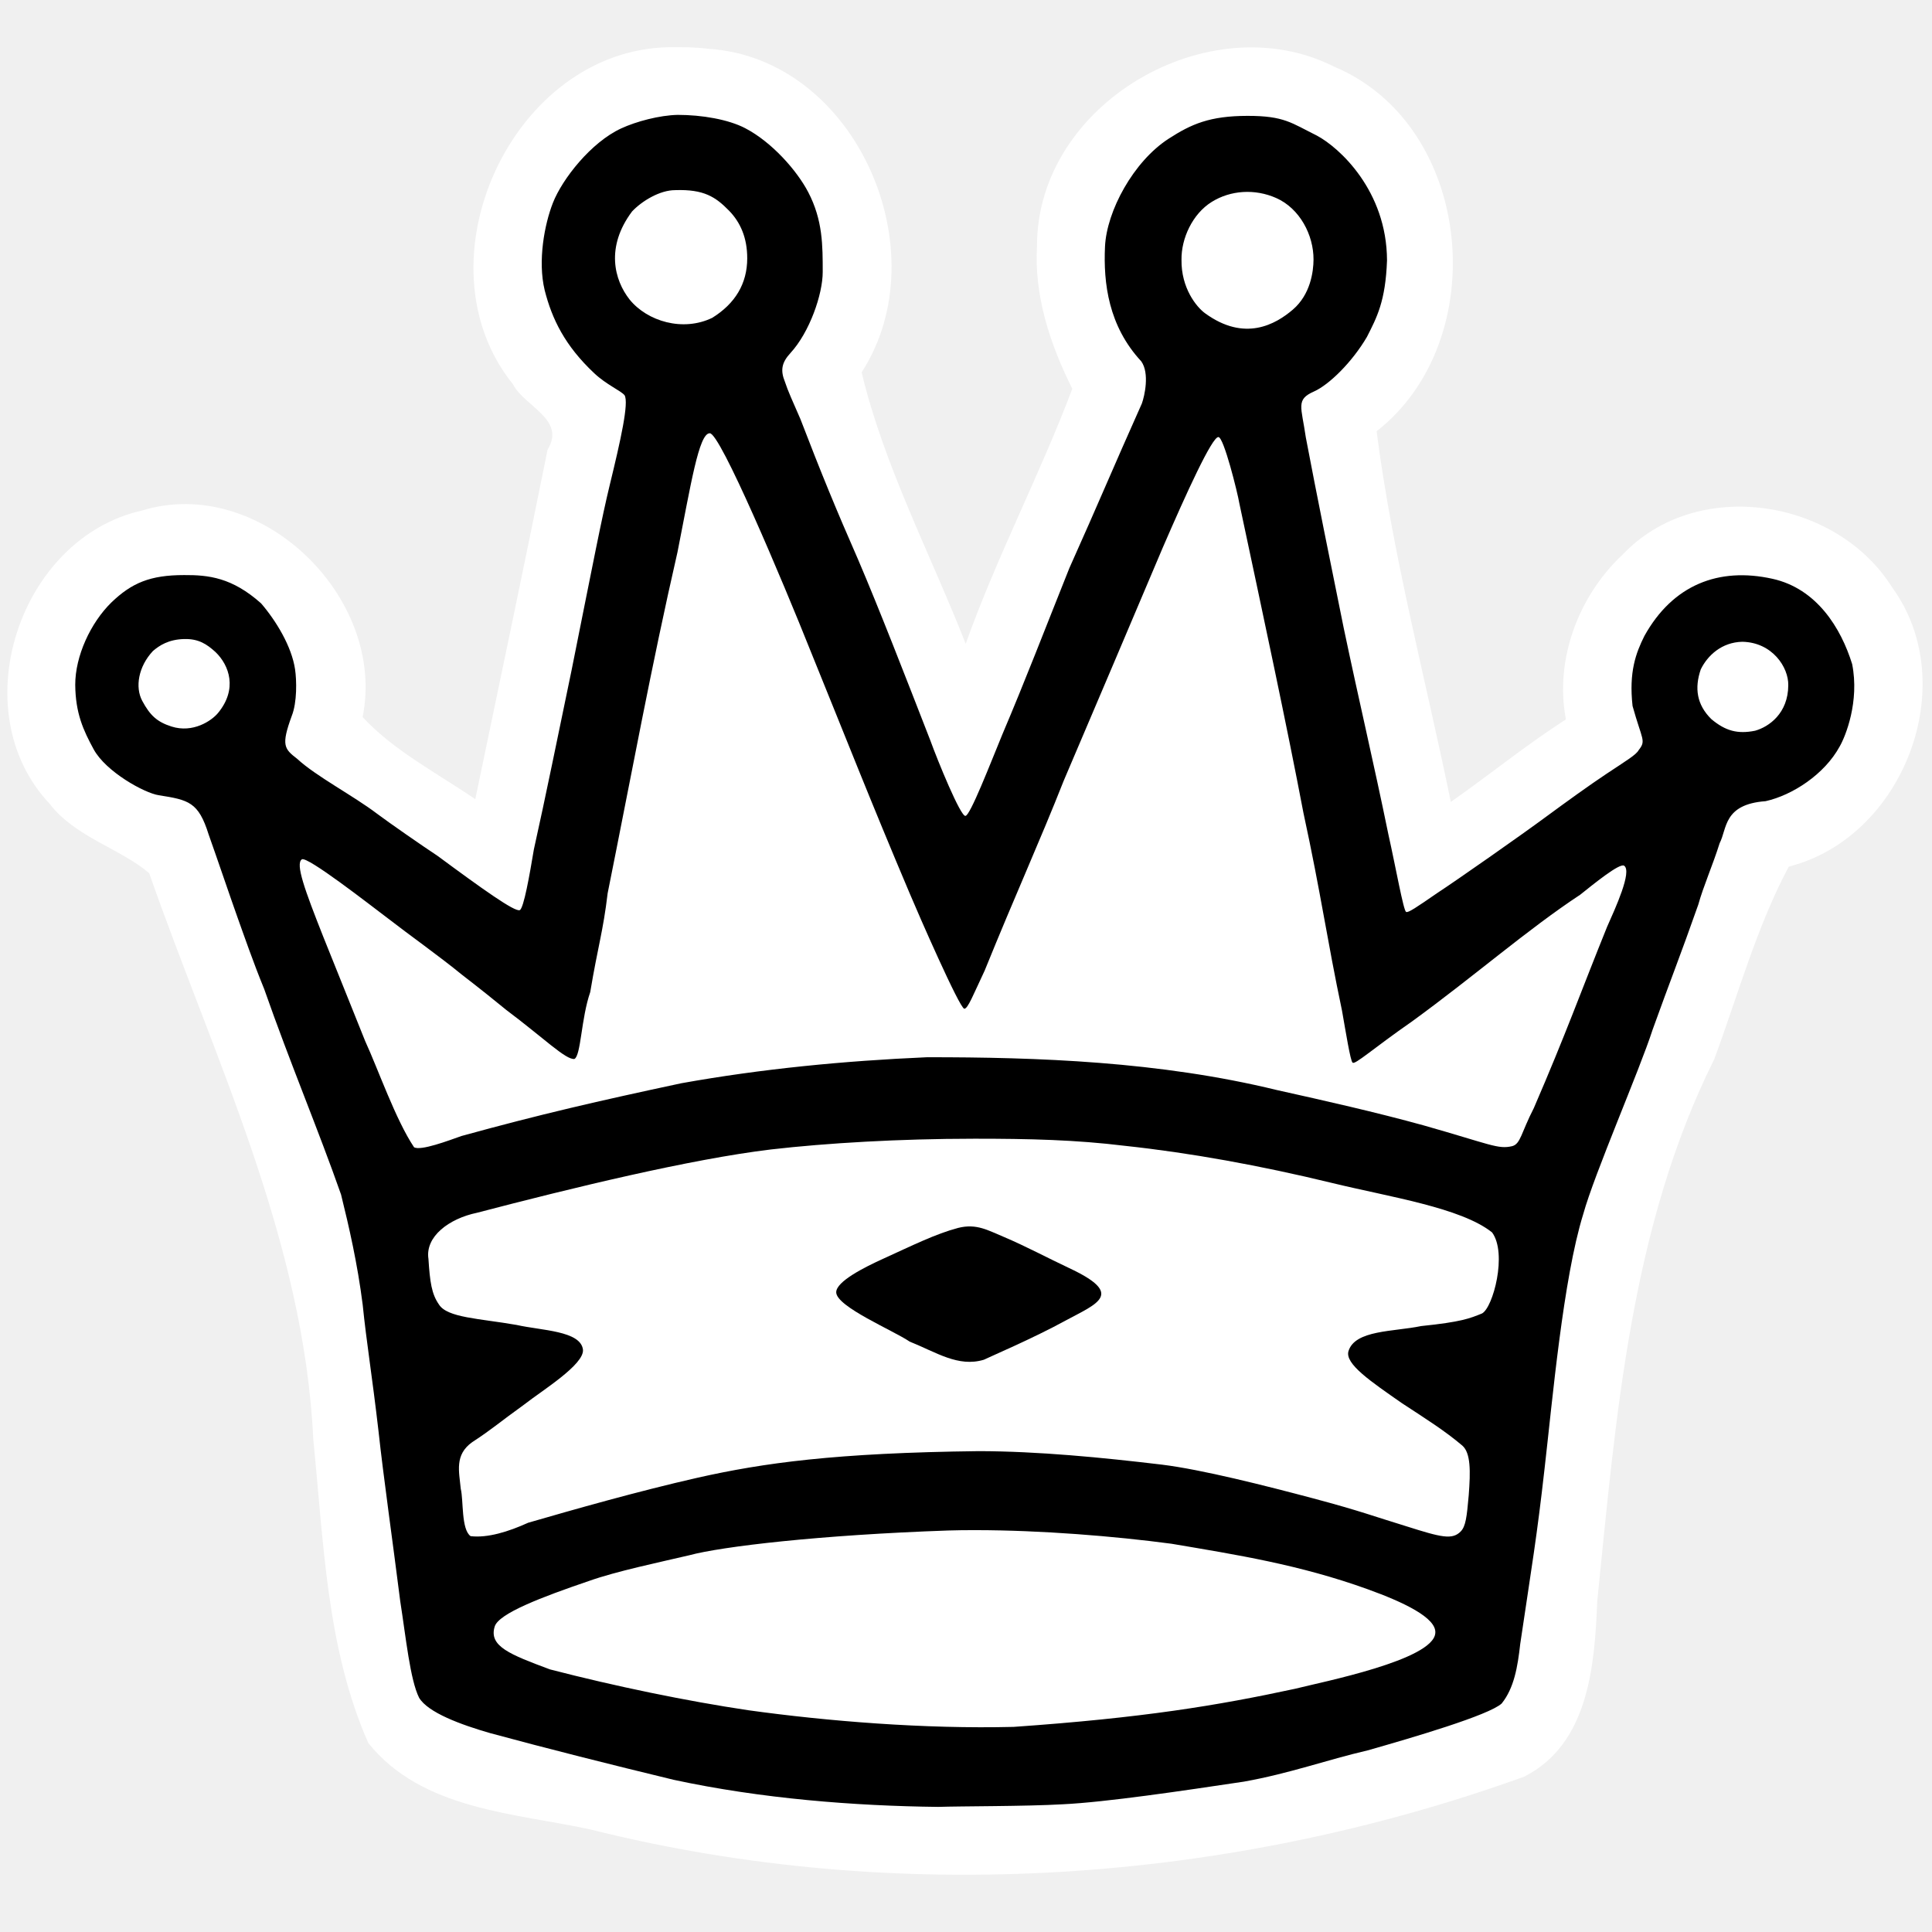
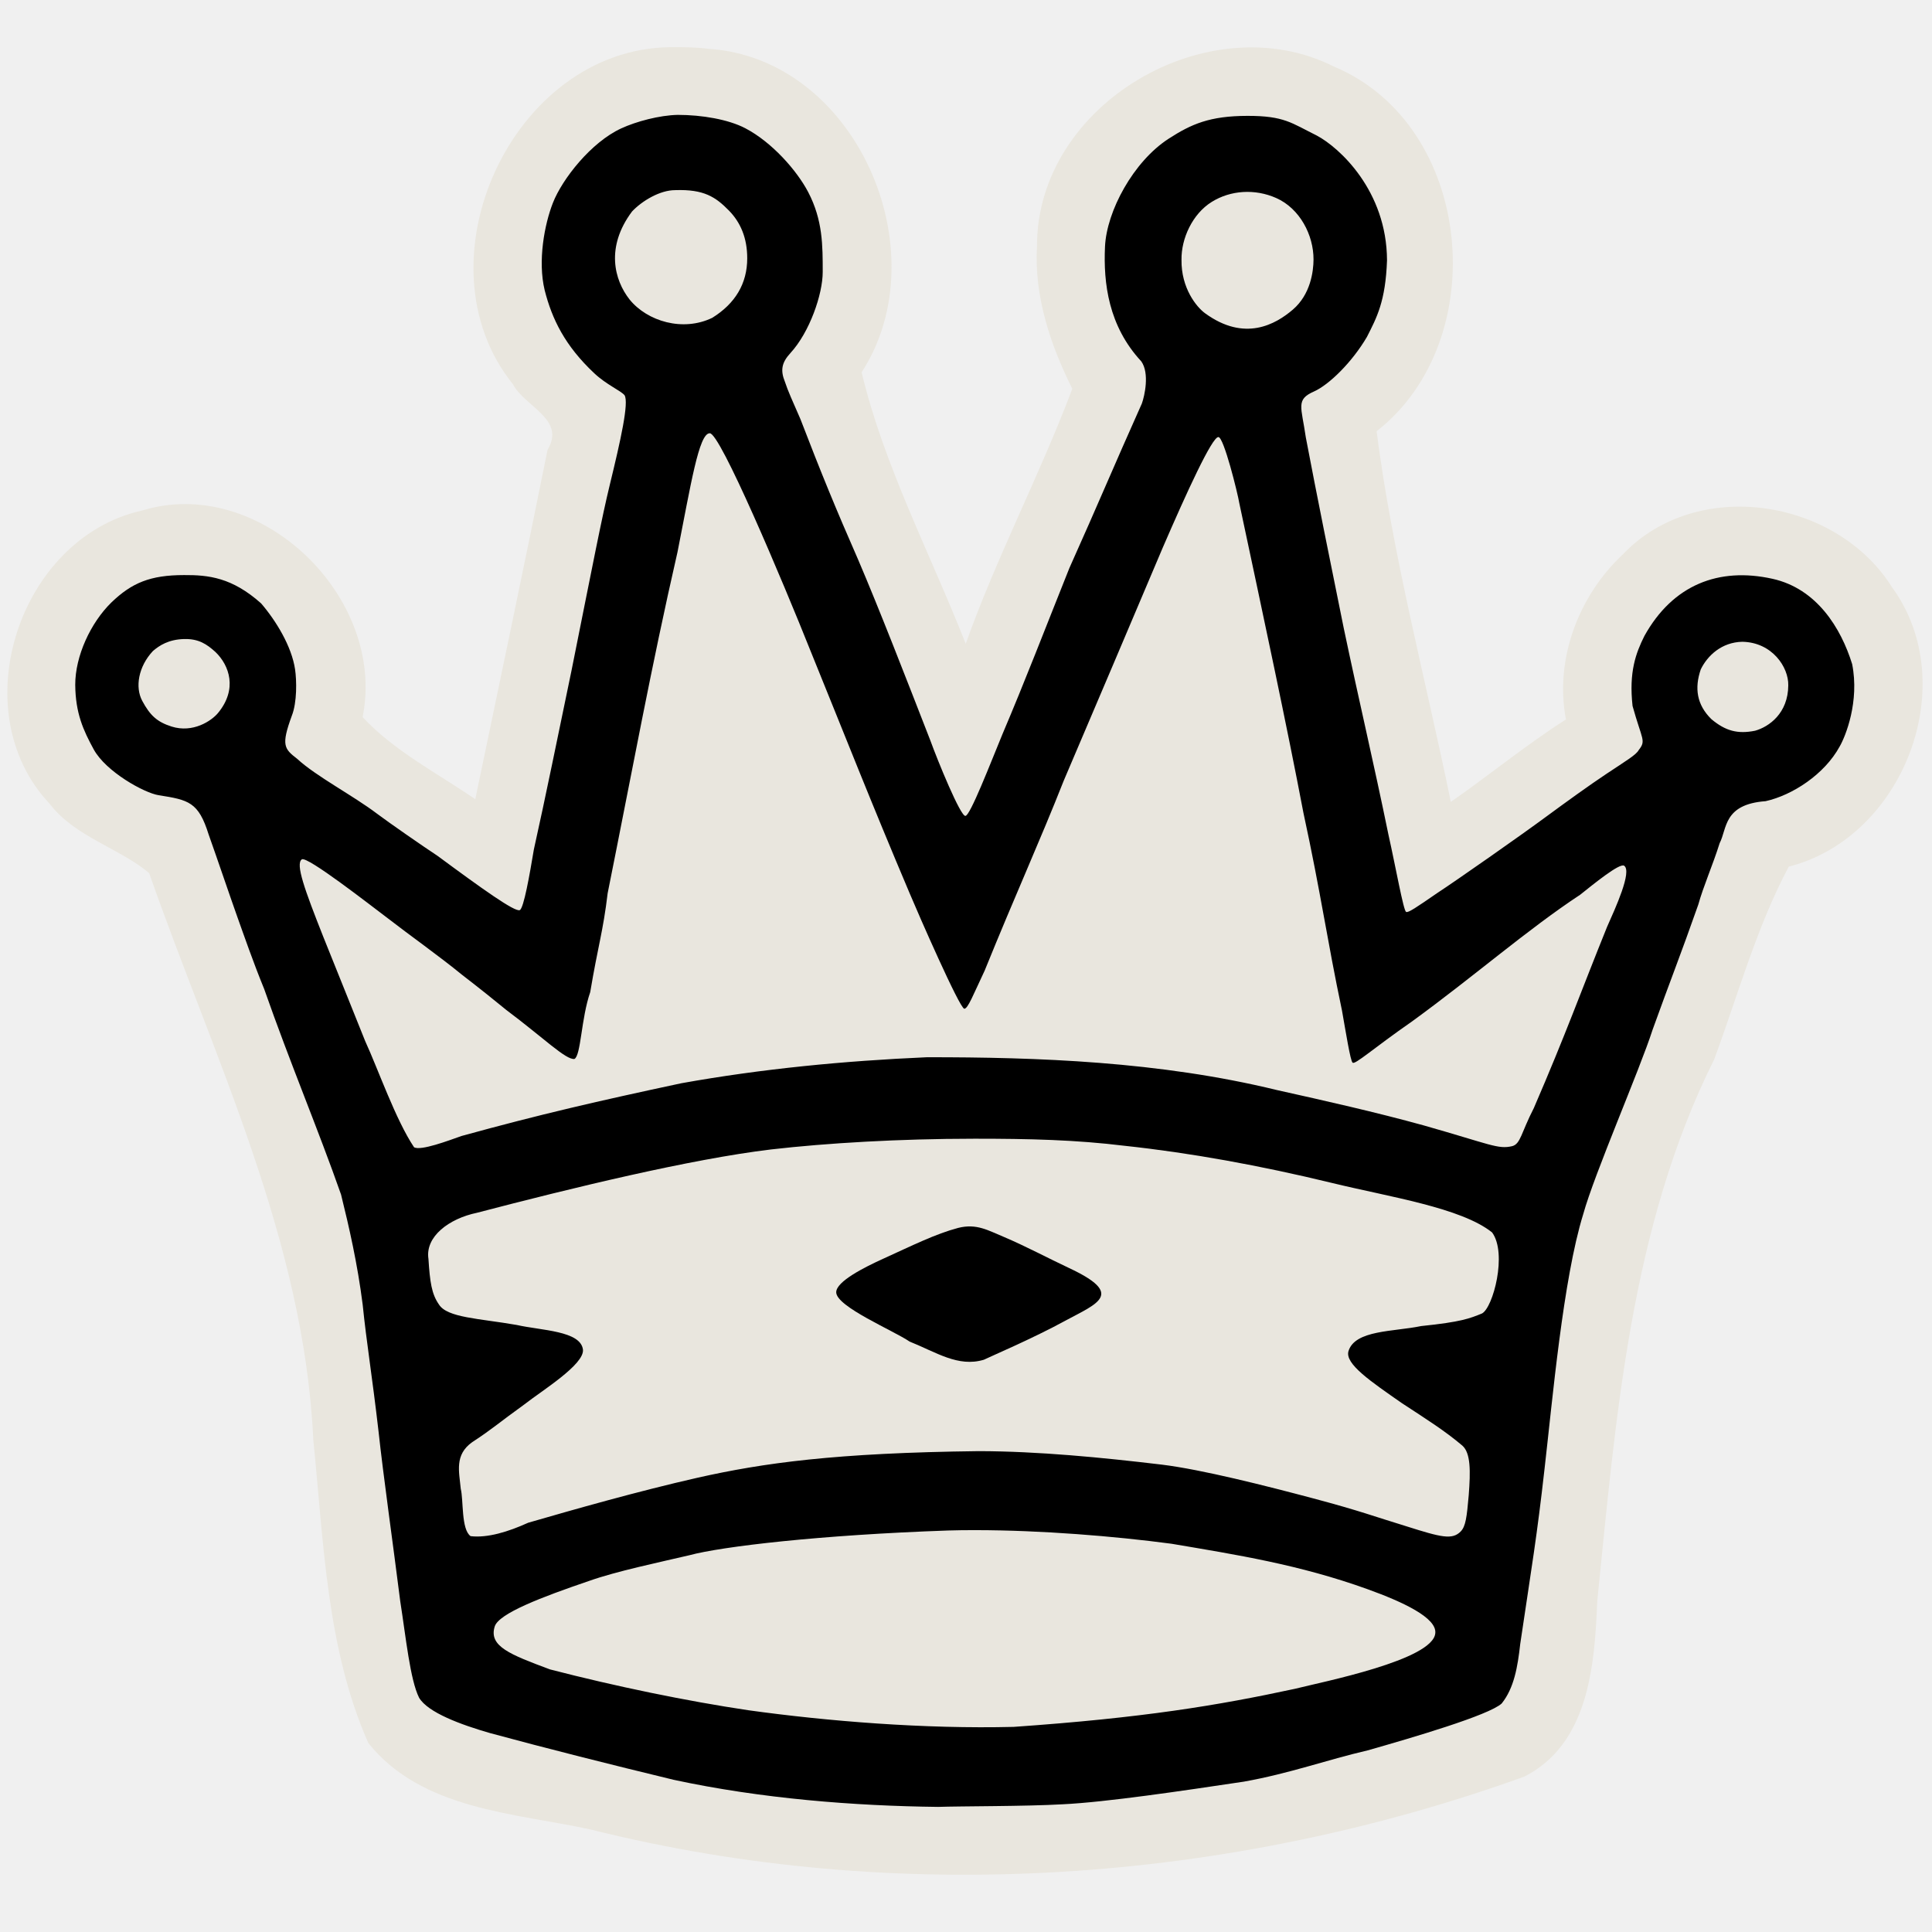
<svg xmlns="http://www.w3.org/2000/svg" version="1.0" width="300pt" height="300pt" viewBox="0 0 300 300" preserveAspectRatio="xMidYMid meet" id="svg2">
  <defs id="defs12" />
-   <path style="display:inline;fill:#ffffff;fill-opacity:1;stroke-width:0.665" d="M 103.946,7.329 C 79.527,7.696 64.413,40.71 79.631,59.641 c 1.845,3.536 8.284,5.444 5.394,10.195 C 81.386,87.945 77.572,106.017 73.801,124.098 67.877,120.044 61.134,116.565 56.309,111.35 60.058,92.761 40.391,73.652 22.063,79.272 2.972,83.53 -5.891,110.389 7.705,124.805 c 3.939,5.166 10.974,6.948 15.458,10.777 10.086,28.795 24.052,56.971 25.486,87.998 1.609,15.784 2.038,32.374 8.54,47.067 8.319,10.426 22.832,10.884 34.479,13.426 47.541,11.916 99.009,8.381 145.008,-8.192 10.034,-5.088 10.944,-17.296 11.345,-27.269 2.908,-28.523 5.149,-58.046 18.158,-84.115 3.704,-10.006 6.576,-20.542 11.58,-29.928 17.818,-4.524 27.01,-28.328 16.041,-43.375 -8.644,-13.795 -30.323,-17.22 -41.846,-5.07 -6.841,6.404 -10.579,16.286 -8.797,25.59 -6.183,3.947 -11.863,8.611 -17.873,12.807 -3.921,-19.127 -9.059,-38.34 -11.525,-57.557 18.108,-14.144 15.08,-47.542 -6.609,-56.619 -19.405,-9.786 -46.147,5.771 -46.123,27.83 -0.477,7.749 2.056,15.344 5.479,22.193 -5.048,13.394 -11.748,26.105 -16.549,39.598 C 144.464,85.991 137.225,72.225 133.793,57.809 145.952,39.07 132.944,9.01 109.944,7.575 107.956,7.314 105.947,7.314 103.946,7.329 Z" id="path4566" />
+   <path style="display:inline;fill:#e9e6de;fill-opacity:1;stroke-width:0.665" d="M 103.946,7.329 C 79.527,7.696 64.413,40.71 79.631,59.641 c 1.845,3.536 8.284,5.444 5.394,10.195 C 81.386,87.945 77.572,106.017 73.801,124.098 67.877,120.044 61.134,116.565 56.309,111.35 60.058,92.761 40.391,73.652 22.063,79.272 2.972,83.53 -5.891,110.389 7.705,124.805 c 3.939,5.166 10.974,6.948 15.458,10.777 10.086,28.795 24.052,56.971 25.486,87.998 1.609,15.784 2.038,32.374 8.54,47.067 8.319,10.426 22.832,10.884 34.479,13.426 47.541,11.916 99.009,8.381 145.008,-8.192 10.034,-5.088 10.944,-17.296 11.345,-27.269 2.908,-28.523 5.149,-58.046 18.158,-84.115 3.704,-10.006 6.576,-20.542 11.58,-29.928 17.818,-4.524 27.01,-28.328 16.041,-43.375 -8.644,-13.795 -30.323,-17.22 -41.846,-5.07 -6.841,6.404 -10.579,16.286 -8.797,25.59 -6.183,3.947 -11.863,8.611 -17.873,12.807 -3.921,-19.127 -9.059,-38.34 -11.525,-57.557 18.108,-14.144 15.08,-47.542 -6.609,-56.619 -19.405,-9.786 -46.147,5.771 -46.123,27.83 -0.477,7.749 2.056,15.344 5.479,22.193 -5.048,13.394 -11.748,26.105 -16.549,39.598 C 144.464,85.991 137.225,72.225 133.793,57.809 145.952,39.07 132.944,9.01 109.944,7.575 107.956,7.314 105.947,7.314 103.946,7.329 Z" id="path4566" />
  <path style="display:inline;fill:#000000;fill-opacity:1;stroke-width:0.667" d="m 141.246,208.322 c -2.485,-1.706 -11.38,-5.416 -11.399,-7.653 -0.014,-1.686 4.407,-3.899 7.271,-5.201 4.599,-2.092 8.143,-3.865 11.668,-4.8 2.894,-0.725 4.67,0.41 7.124,1.415 3.411,1.45 6.861,3.299 10.121,4.829 8.612,4.042 4.46,5.443 -0.621,8.17 -4.816,2.657 -11.991,5.723 -12.637,6.057 -4.002,1.201 -7.387,-1.163 -11.526,-2.816 z" id="path827" />
  <path style="display:inline;fill:#000000;fill-opacity:1;stroke-width:0.665" d="m 105.236,17.838 c -2.841,0.062 -6.426,1.015 -8.785,2.104 -4.671,2.157 -9.135,7.839 -10.593,11.553 -1.306,3.325 -2.385,8.998 -1.279,13.578 1.132,4.449 3.125,8.596 7.697,12.885 1.898,1.787 4.091,2.683 4.704,3.412 0.705,1.15 -0.608,6.994 -2.291,13.906 -1.237,5.082 -2.551,11.909 -5.945,28.845 -2.049,9.839 -4.036,19.684 -5.845,27.778 -0.66,3.952 -1.57,9.137 -2.186,9.422 -0.744,0.344 -5.846,-3.306 -12.752,-8.41 -2.365,-1.559 -7.583,-5.184 -9.406,-6.553 -3.709,-2.817 -9.493,-5.826 -12.406,-8.526 -2.007,-1.555 -2.53,-2.064 -0.839,-6.683 0.836,-2.104 0.757,-5.525 0.509,-7.205 -0.53,-3.589 -2.97,-7.574 -5.278,-10.255 -4.506,-4.015 -8.147,-4.416 -11.963,-4.391 -5.235,0 -8.115,1.202 -11.287,4.257 -3.23,3.165 -5.619,8.332 -5.608,12.784 0.038,4.416 1.261,7.075 2.864,10.018 1.894,3.477 7.859,6.777 10.096,7.124 4.654,0.733 6.175,1.045 7.754,6.097 1.255,3.514 3.465,10.04 4.459,12.808 0.993,2.769 2.453,7.004 4.168,11.192 4.05,11.564 8.393,21.81 11.937,31.919 1.241,5.021 2.545,10.695 3.358,17.104 0.579,5.755 1.448,10.904 2.459,19.651 0.73,6.801 2.259,17.544 3.371,26.388 0.883,5.625 1.533,12.191 2.925,14.979 1.367,2.313 6.505,4.195 11.062,5.507 8.867,2.4 18.711,4.883 28.452,7.237 13.64,2.943 28.127,4.064 41.088,4.21 3.391,-0.12 13.612,-0.075 19.336,-0.405 6.728,-0.318 18.724,-2.108 28.124,-3.513 7.151,-1.276 12.864,-3.38 19.23,-4.856 7.038,-2.002 18.819,-5.459 20.81,-7.277 1.928,-2.397 2.485,-5.67 2.883,-9.244 1.839,-12.393 2.572,-16.494 3.79,-27.319 1.214,-10.531 2.865,-29.332 5.989,-39.41 1.737,-6.297 8.781,-22.437 10.776,-28.655 2.706,-7.528 4.34,-11.585 7.098,-19.434 0.759,-2.769 2.27,-6.191 3.312,-9.527 1.177,-2.249 0.55,-6.042 7.142,-6.528 4.158,-0.924 9.148,-4.168 11.502,-8.499 0.924,-1.605 3.084,-6.979 1.934,-12.785 -1.743,-5.619 -5.506,-11.719 -12.364,-13.244 -8.365,-1.86 -15.494,0.948 -19.892,8.865 -1.332,2.665 -2.428,5.595 -1.844,10.88 1.489,5.341 2.136,5.343 0.949,6.858 -0.39,0.732 -1.931,1.641 -4.974,3.663 -2.699,1.793 -6.382,4.458 -9.378,6.663 -3.831,2.835 -13.958,9.928 -16.976,11.899 -3.101,2.139 -4.502,3.097 -4.782,2.891 -0.399,-0.118 -1.614,-6.947 -2.742,-11.979 -2.319,-11.311 -4.514,-20.516 -6.952,-32.119 -1.977,-9.733 -4.22,-20.822 -5.879,-29.572 -0.69,-4.804 -1.595,-5.869 1.263,-7.135 2.33,-1.032 5.921,-4.538 8.229,-8.481 1.518,-2.995 2.889,-5.512 3.115,-11.888 -0.038,-10.816 -7.418,-17.525 -10.899,-19.371 -3.935,-1.946 -5.037,-3.069 -10.788,-3.059 -5.829,0.01 -8.688,1.264 -12.216,3.544 -5.487,3.547 -9.632,11.251 -9.888,16.756 -0.263,5.655 0.53,12.326 5.639,17.826 1.307,1.871 0.502,5.368 0.09,6.527 -4.529,10.12 -6.685,15.371 -11.264,25.573 -3.857,9.645 -6.871,17.51 -10.388,25.779 -1.9,4.608 -5.035,12.724 -5.755,12.693 -0.752,0.113 -4.286,-8.514 -5.445,-11.717 -3.901,-10.013 -7.908,-20.348 -11.193,-28.033 -3.45,-7.862 -5.764,-13.501 -8.978,-21.861 -1.212,-2.79 -1.946,-4.368 -2.41,-5.8 -0.713,-1.756 -0.523,-2.96 0.855,-4.455 2.983,-3.236 5.016,-9.132 5.016,-12.589 0,-4.088 0.021,-8.044 -2.252,-12.399 -1.75,-3.354 -5.642,-7.772 -9.779,-9.927 -2.624,-1.367 -6.724,-2.071 -10.486,-2.071 z m -0.376,11.686 c 4.443,-0.153 6.26,1.06 8.331,3.174 1.801,1.839 2.838,4.253 2.838,7.406 0,3.959 -1.887,7.047 -5.434,9.249 -4.547,2.199 -10.073,0.553 -12.827,-2.838 -2.386,-3.025 -3.761,-8.152 0.38,-13.683 1.561,-1.652 4.35,-3.321 6.712,-3.307 z m 93.307,1.224 c 3.666,1.623 5.813,5.751 5.796,9.557 -0.008,1.846 -0.464,5.421 -3.213,7.773 -2.665,2.28 -7.472,5.054 -13.629,0.564 -1.332,-0.971 -3.72,-3.905 -3.658,-8.303 -0.049,-3.287 1.689,-7.132 4.718,-9.003 2.925,-1.807 6.681,-2.051 9.987,-0.588 z m -8.966,37.121 c 0.829,0.025 2.967,8.624 3.244,10.292 3.796,17.83 7.358,34.41 9.948,48.043 2.765,12.775 3.637,19.544 5.997,30.75 0.569,3.202 1.304,7.835 1.639,8.047 0.332,0.404 3.21,-2.211 9.26,-6.416 9.658,-7.022 17.883,-14.253 26.081,-19.652 2.008,-1.598 6.125,-4.97 6.825,-4.505 1.271,0.878 -1.357,6.585 -2.659,9.517 -4.057,10.025 -6.347,16.515 -11.365,28.118 -1.98,3.845 -2.039,5.564 -3.363,5.912 -2.205,0.521 -3.361,-0.279 -13.707,-3.214 -7.466,-2.064 -15.38,-3.841 -22.869,-5.508 -18.181,-4.433 -37.159,-5.099 -54.309,-5.085 -12.8,0.558 -25.625,1.792 -38.132,4.039 -12.892,2.754 -21.889,4.819 -34.117,8.186 -2.023,0.714 -6.357,2.356 -7.382,1.749 -2.848,-4.247 -5.589,-12.143 -7.585,-16.478 -1.893,-4.66 -3.407,-8.545 -6.525,-16.242 -2.859,-7.231 -4.345,-11.294 -3.312,-11.981 0.821,-0.546 10.457,6.97 13.347,9.15 3.21,2.495 7.939,5.839 11.537,8.782 3.112,2.407 4.854,3.813 6.865,5.455 5.802,4.347 9.255,7.783 10.582,7.606 1.015,-0.539 1.031,-6.28 2.449,-10.379 1.215,-7.254 1.989,-9.34 2.705,-15.347 3.865,-19.234 6.741,-35.061 10.851,-53.001 2.057,-10.39 3.309,-18.429 4.995,-18.429 1.567,-0.203 11.276,22.808 15.758,34.043 5.512,13.56 9.108,22.787 15.282,37.369 1.364,3.254 7.751,17.862 8.494,17.947 0.56,0.002 1.371,-2.128 3.164,-5.925 4.853,-11.966 8.558,-20.065 12.28,-29.495 4.632,-10.881 11.026,-25.876 15.375,-36.186 3.681,-8.499 7.679,-17.259 8.645,-17.164 z M 28.599,99.229 c 2.26,-0.056 3.515,0.801 4.852,2.009 2.185,2.092 3.454,5.793 0.394,9.486 -0.999,1.206 -3.891,3.153 -7.221,2.088 -2.228,-0.713 -3.323,-1.718 -4.539,-3.986 -1.139,-2.125 -0.595,-5.33 1.661,-7.737 0.997,-0.854 2.417,-1.8 4.853,-1.86 z m 241.95,0.426 c 4.636,0.086 7.193,3.945 7.133,6.766 -0.022,4.333 -2.991,6.441 -5.149,7.045 -2.716,0.548 -4.606,0.034 -6.793,-1.799 -2.281,-2.239 -2.64,-4.831 -1.644,-7.731 1.043,-2.134 3.232,-4.213 6.453,-4.282 z M 151.104,176.818 c 8.827,-0.005 15.963,0.173 23.547,1.102 10.128,1.085 21.007,3.051 32.205,5.774 8.951,2.179 20.005,3.829 24.832,7.674 2.398,3.249 0.155,11.693 -1.566,12.588 -1.904,0.769 -3.181,1.311 -9.447,1.955 -4.282,0.889 -10.262,0.593 -11.28,3.882 -0.615,1.986 3.5,4.747 8.321,8.109 3.765,2.463 6.643,4.273 9.355,6.57 1.301,1.153 1.283,3.928 0.99,7.723 -0.293,3.347 -0.464,4.818 -1.246,5.612 -1.31,1.33 -2.995,0.921 -8.419,-0.803 -5.015,-1.529 -7.138,-2.383 -14.473,-4.334 -7.472,-1.987 -17.29,-4.477 -23.511,-5.243 -9.361,-1.115 -19.179,-2.074 -28.41,-2.095 -22.305,0.263 -33.49,1.839 -43.651,4.121 -9.3,2.11 -19.278,4.953 -26.329,6.995 -3.085,1.403 -6.326,2.397 -8.95,2.083 -1.478,-1.065 -1.084,-5.585 -1.526,-7.354 -0.251,-2.672 -0.996,-5.267 1.783,-7.244 3.205,-2.093 3.945,-2.869 8.113,-5.872 2.7,-2.118 9.312,-6.169 9.079,-8.491 -0.361,-2.938 -6.466,-2.964 -10.286,-3.831 -5.811,-1.017 -10.792,-1.107 -12.079,-3.186 -1.133,-1.622 -1.398,-3.485 -1.627,-7.075 -0.528,-3.447 3.167,-6.249 7.536,-7.159 14.83,-3.878 33.162,-8.331 45.66,-9.833 8.686,-1.002 20.03,-1.659 31.378,-1.666 z m 0.434,60.781 c 10.122,0.011 21.469,0.928 30.383,2.115 10.034,1.703 19.794,3.218 30.436,7.056 5.46,1.972 10.772,4.431 10.514,6.834 -0.354,4.172 -17.45,7.54 -21.783,8.63 -12.006,2.591 -23.582,4.512 -43.696,5.916 -13.858,0.343 -28.92,-0.881 -41.199,-2.586 -9.549,-1.423 -20.617,-3.705 -30.791,-6.34 -6.2,-2.315 -9.531,-3.587 -8.588,-6.646 0.596,-2.034 7.299,-4.584 14.662,-7.093 4.212,-1.496 10.908,-2.895 15.562,-3.987 5.06,-1.366 20.278,-3.153 40.204,-3.844 1.281,-0.044 2.85,-0.058 4.296,-0.056 z" id="path822" />
</svg>
